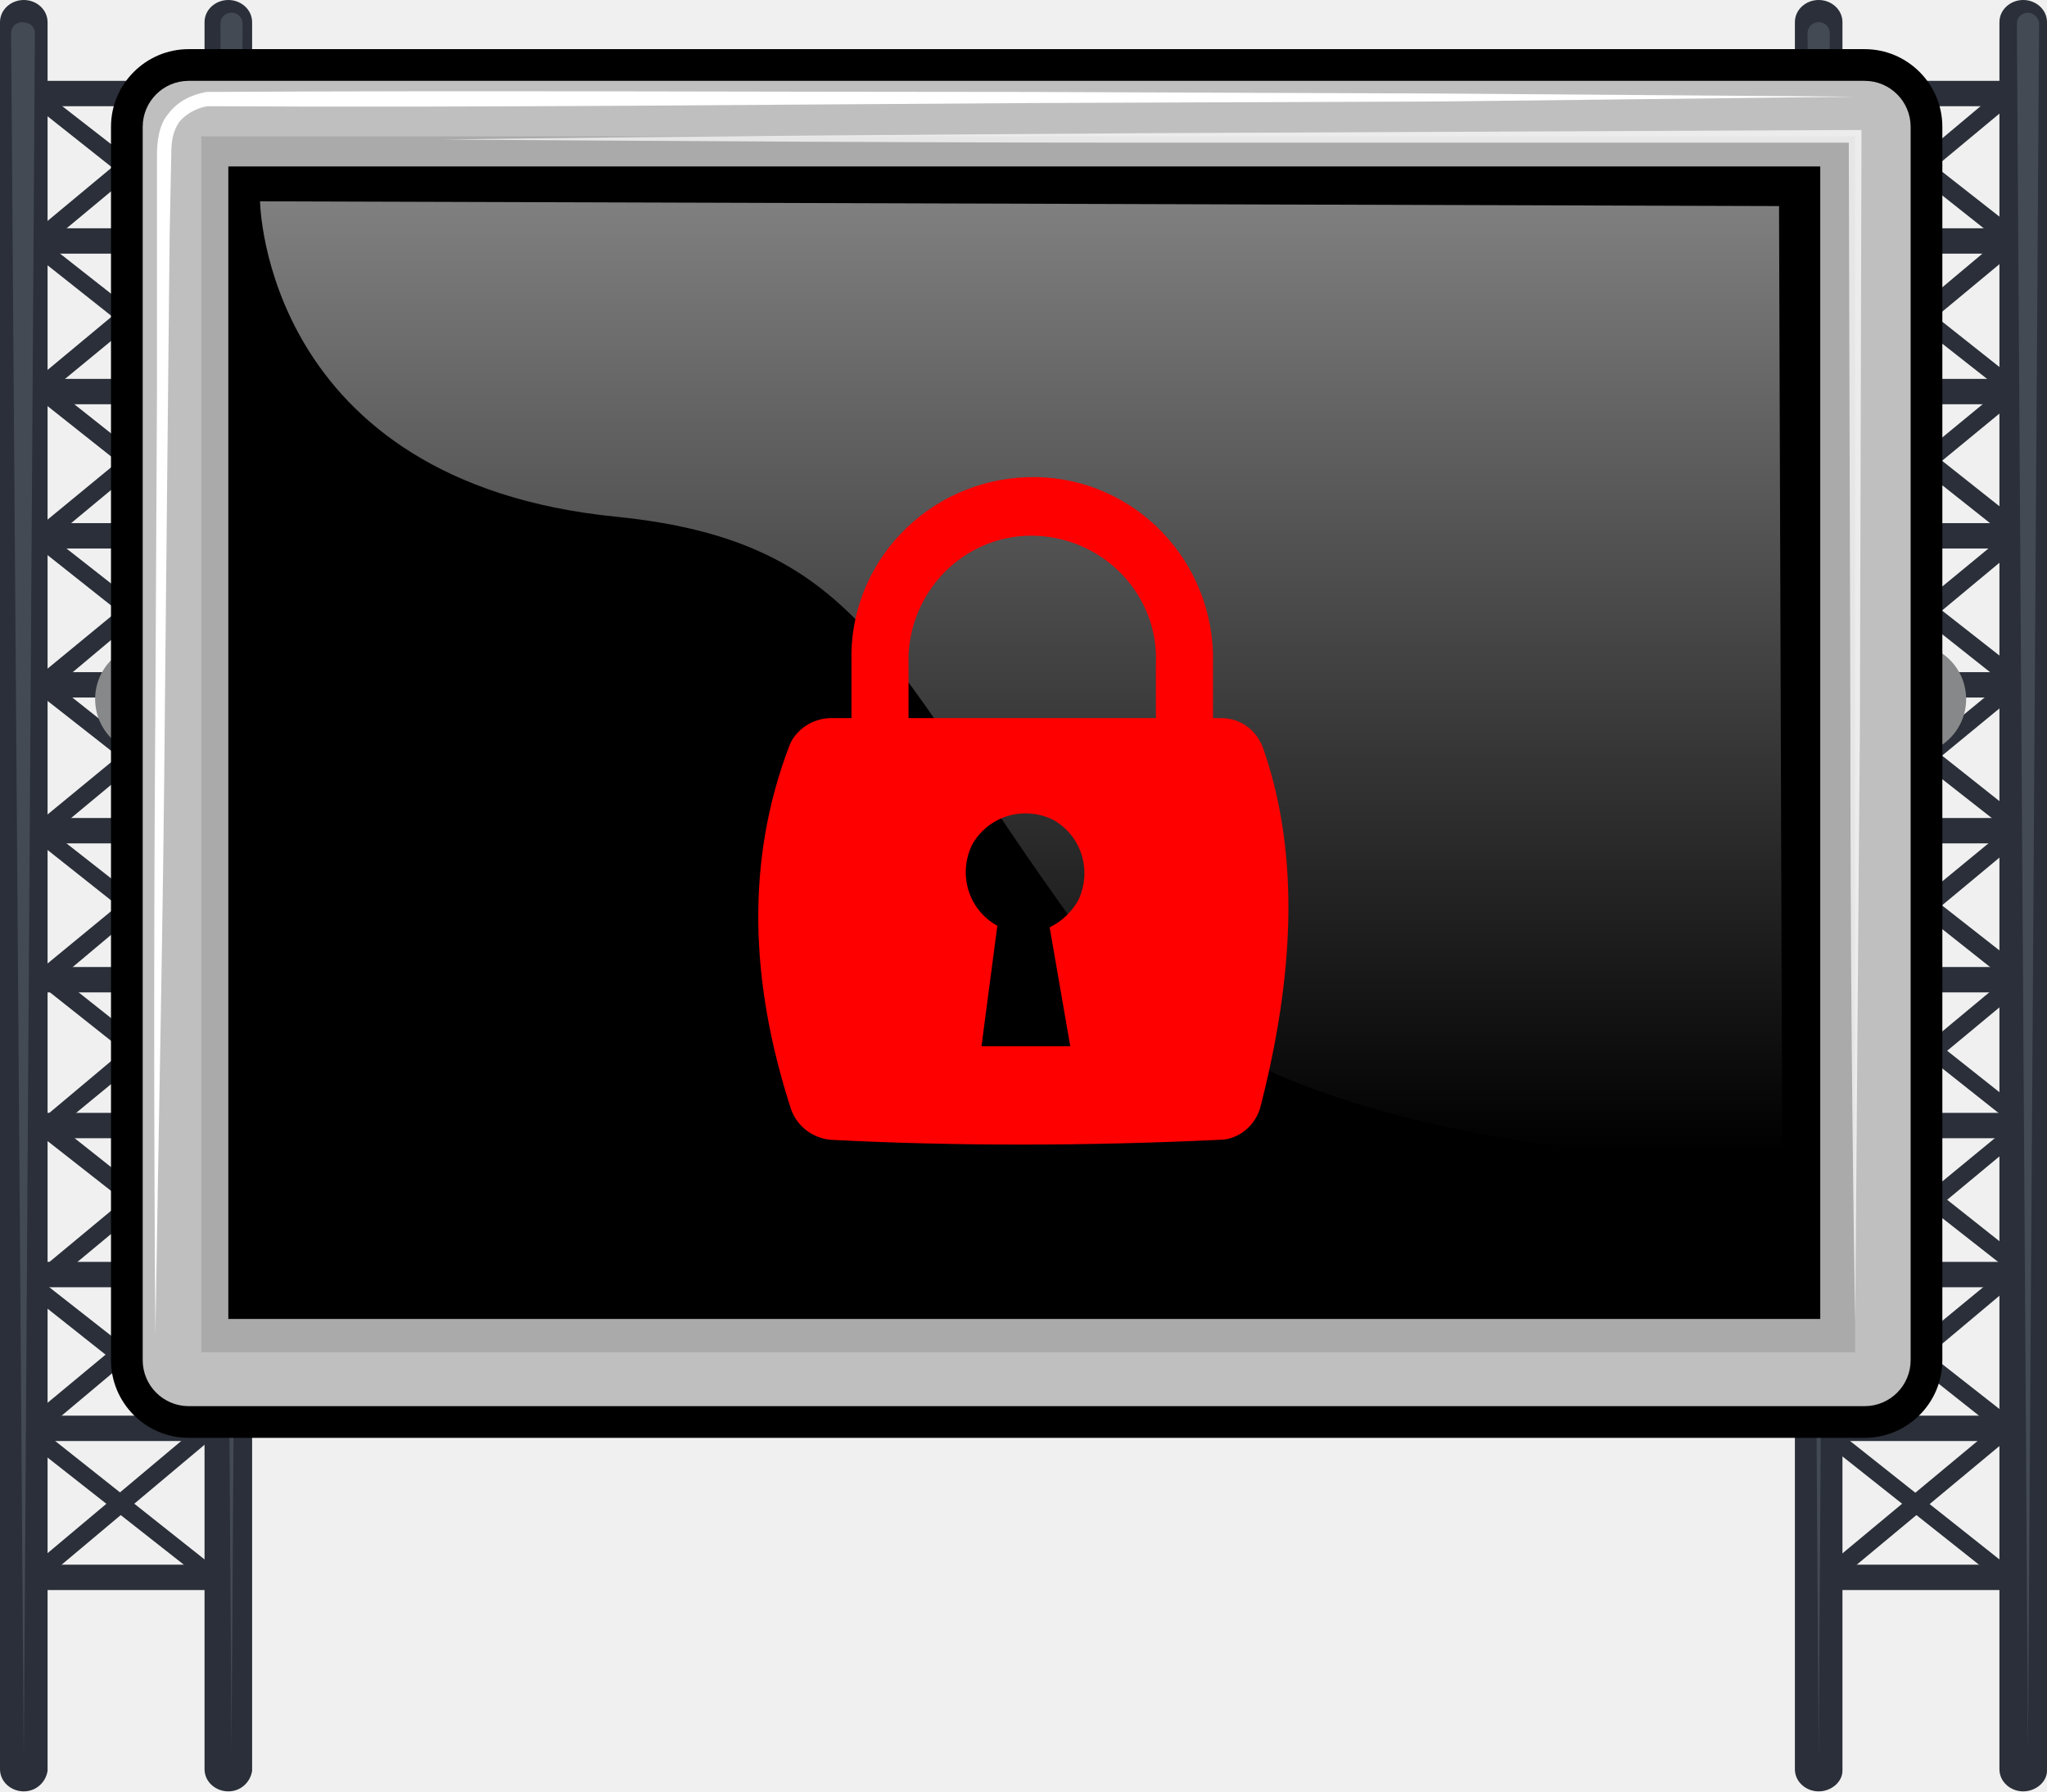
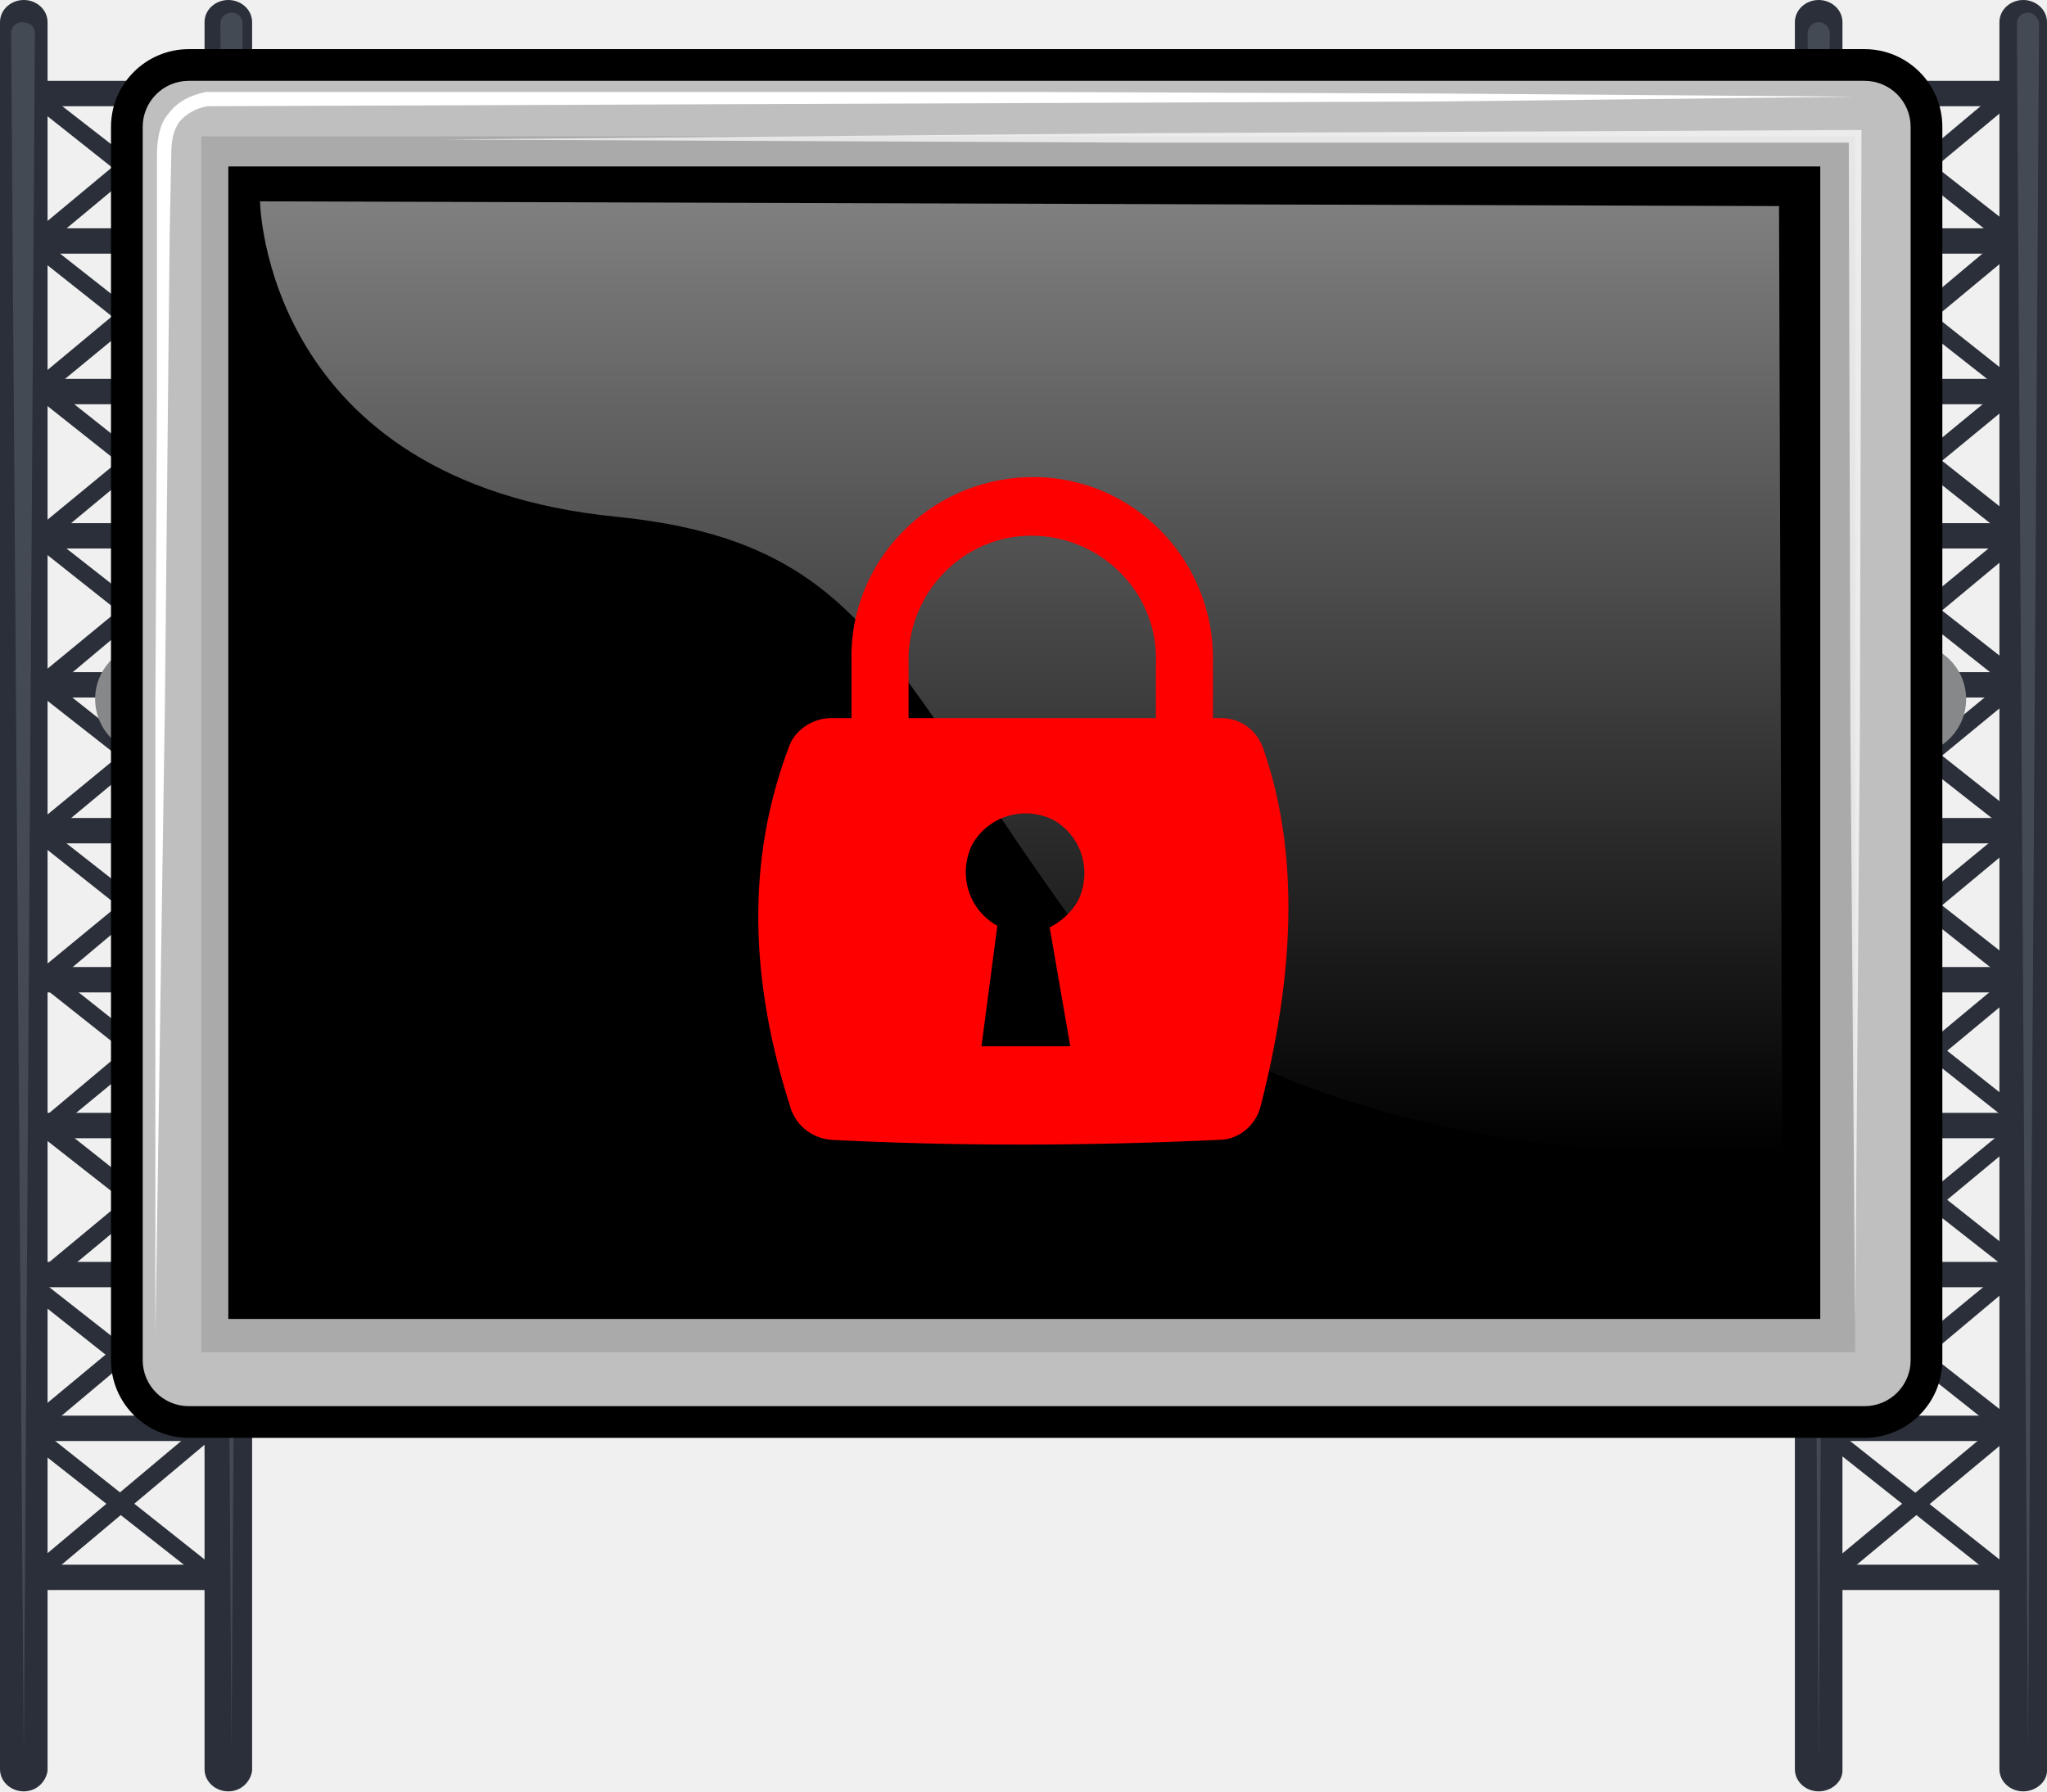
- <svg xmlns="http://www.w3.org/2000/svg" version="1.1" id="Layer_1" x="0px" y="0px" viewBox="0 0 129.1 113" style="enable-background:new 0 0 129.1 113;" xml:space="preserve">
-   <style type="text/css">
- 	.st0{fill:#2A2F39;}
- 	.st1{fill:#444A53;}
- 	.st2{fill:#878889;}
- 	.st3{fill:#BFBFBF;}
- 	.st4{fill:#AAAAAA;}
- 	.st5{fill:url(#SVGID_1_);}
- 	.st6{fill:#FFFFFF;}
- 	.st7{opacity:0.7;fill:#FFFFFF;}
- 	.st8{fill:#FF0000;}
- </style>
-   <g>
-     <g>
-       <g>
-         <path class="st0" d="M114.7,113c-0.8,0-1.5-0.6-1.5-1.4V1.4c0-0.8,0.7-1.4,1.5-1.4c0.8,0,1.5,0.6,1.5,1.4v110.3     C116.2,112.4,115.5,113,114.7,113z" />
-       </g>
-       <g>
-         <path class="st0" d="M127.6,113c-0.8,0-1.5-0.6-1.5-1.4V1.4c0-0.8,0.7-1.4,1.5-1.4s1.5,0.6,1.5,1.4v110.3     C129.1,112.4,128.4,113,127.6,113z" />
-       </g>
-       <g>
-         <rect x="115.1" y="5.1" class="st0" width="11.6" height="1.6" />
-       </g>
-       <g>
-         <rect x="115.3" y="14.4" class="st0" width="11.6" height="1.6" />
-       </g>
-       <g>
-         <polygon class="st0" points="127,15.9 115.4,6.7 116.2,5.9 127.8,15    " />
-       </g>
-       <g>
-         <polygon class="st0" points="115.6,15.9 114.9,15.1 126.1,5.7 126.9,6.5    " />
-       </g>
-       <g>
-         <rect x="115.3" y="23.9" class="st0" width="11.6" height="1.6" />
-       </g>
-       <g>
-         <polygon class="st0" points="127.1,25.3 115.4,16.1 116.2,15.3 127.8,24.5    " />
-       </g>
-       <g>
-         <polygon class="st0" points="115.7,25.3 114.9,24.5 126.1,15.1 126.9,16    " />
-       </g>
-       <g>
-         <rect x="115.6" y="33" class="st0" width="11.6" height="1.6" />
-       </g>
-       <g>
-         <polygon class="st0" points="127.4,34.5 115.8,25.3 116.6,24.4 128.2,33.6    " />
-       </g>
-       <g>
-         <polygon class="st0" points="116,34.4 115.2,33.6 126.5,24.3 127.3,25.1    " />
-       </g>
-       <g>
-         <rect x="115.6" y="42.4" class="st0" width="11.6" height="1.6" />
-       </g>
-       <g>
-         <polygon class="st0" points="127.4,43.9 115.8,34.7 116.6,33.9 128.2,43    " />
-       </g>
-       <g>
-         <polygon class="st0" points="116,43.9 115.2,43 126.5,33.7 127.3,34.5    " />
-       </g>
-       <g>
-         <rect x="115.6" y="51.6" class="st0" width="11.6" height="1.6" />
-       </g>
-       <g>
-         <polygon class="st0" points="127.4,53 115.8,43.9 116.6,43 128.2,52.2    " />
-       </g>
-       <g>
-         <polygon class="st0" points="116,53 115.2,52.2 126.5,42.9 127.3,43.7    " />
-       </g>
-       <g>
-         <rect x="115.6" y="61" class="st0" width="11.6" height="1.6" />
-       </g>
-       <g>
-         <polygon class="st0" points="127.4,62.5 115.8,53.3 116.6,52.5 128.2,61.6    " />
-       </g>
-       <g>
-         <polygon class="st0" points="116,62.5 115.2,61.6 126.5,52.3 127.3,53.1    " />
-       </g>
-       <g>
-         <rect x="116" y="70.2" class="st0" width="11.6" height="1.6" />
-       </g>
-       <g>
-         <polygon class="st0" points="127.8,71.6 116.2,62.4 116.9,61.6 128.5,70.8    " />
-       </g>
-       <g>
-         <polygon class="st0" points="116.4,71.6 115.6,70.8 126.9,61.4 127.6,62.3    " />
-       </g>
-       <g>
-         <rect x="116" y="79.6" class="st0" width="11.6" height="1.6" />
-       </g>
-       <g>
-         <polygon class="st0" points="127.8,81 116.2,71.9 116.9,71 128.5,80.2    " />
-       </g>
-       <g>
-         <polygon class="st0" points="116.4,81 115.6,80.2 126.9,70.9 127.6,71.7    " />
-       </g>
-       <g>
-         <rect x="114.9" y="89.3" class="st0" width="11.6" height="1.6" />
-       </g>
-       <g>
-         <polygon class="st0" points="126.7,90.8 115.1,81.6 115.8,80.8 127.4,89.9    " />
-       </g>
-       <g>
-         <polygon class="st0" points="115.3,90.8 114.5,89.9 125.8,80.6 126.5,81.4    " />
-       </g>
-       <g>
-         <rect x="114.9" y="98.7" class="st0" width="11.6" height="1.6" />
-       </g>
-       <g>
-         <polygon class="st0" points="126.7,100.2 115.1,91 115.8,90.2 127.4,99.4    " />
-       </g>
-       <g>
-         <polygon class="st0" points="115.3,100.2 114.5,99.4 125.8,90 126.6,90.8    " />
-       </g>
-       <path class="st1" d="M115.4,2.1l-0.7,109L114,2.1c0-0.4,0.3-0.7,0.7-0.7C115.1,1.4,115.4,1.7,115.4,2.1L115.4,2.1z" />
-       <path class="st1" d="M128.6,1.5l-0.7,109l-0.7-109c0-0.4,0.3-0.7,0.7-0.7C128.2,0.8,128.6,1.1,128.6,1.5L128.6,1.5z" />
-     </g>
-     <circle class="st2" cx="120.5" cy="44.1" r="3.5" />
-     <g>
-       <g>
-         <path class="st0" d="M1.5,113c-0.8,0-1.5-0.6-1.5-1.4V1.4C0,0.6,0.7,0,1.5,0s1.5,0.6,1.5,1.4v110.3C2.9,112.4,2.3,113,1.5,113z" />
-       </g>
-       <g>
-         <path class="st0" d="M14.4,113c-0.8,0-1.5-0.6-1.5-1.4V1.4c0-0.8,0.7-1.4,1.5-1.4s1.5,0.6,1.5,1.4v110.3     C15.8,112.4,15.2,113,14.4,113z" />
-       </g>
-       <g>
-         <rect x="1.8" y="5.1" class="st0" width="11.6" height="1.6" />
-       </g>
-       <g>
-         <rect x="2" y="14.4" class="st0" width="11.6" height="1.6" />
-       </g>
-       <g>
-         <polygon class="st0" points="13.8,15.9 2.2,6.7 2.9,5.9 14.6,15    " />
-       </g>
-       <g>
-         <polygon class="st0" points="2.4,15.9 1.6,15.1 12.9,5.7 13.7,6.5    " />
-       </g>
-       <g>
-         <rect x="2" y="23.9" class="st0" width="11.6" height="1.6" />
-       </g>
-       <g>
-         <polygon class="st0" points="13.8,25.3 2.2,16.1 2.9,15.3 14.6,24.5    " />
-       </g>
-       <g>
-         <polygon class="st0" points="2.4,25.3 1.6,24.5 12.9,15.1 13.7,16    " />
-       </g>
-       <g>
-         <rect x="2.4" y="33" class="st0" width="11.6" height="1.6" />
-       </g>
-       <g>
-         <polygon class="st0" points="14.2,34.5 2.6,25.3 3.3,24.4 14.9,33.6    " />
-       </g>
-       <g>
-         <polygon class="st0" points="2.8,34.4 2,33.6 13.3,24.3 14,25.1    " />
-       </g>
-       <g>
-         <rect x="2.4" y="42.4" class="st0" width="11.6" height="1.6" />
-       </g>
-       <g>
-         <polygon class="st0" points="14.2,43.9 2.6,34.7 3.3,33.9 14.9,43    " />
-       </g>
-       <g>
-         <polygon class="st0" points="2.8,43.9 2,43 13.3,33.7 14,34.5    " />
-       </g>
-       <g>
-         <rect x="2.4" y="51.6" class="st0" width="11.6" height="1.6" />
-       </g>
-       <g>
-         <polygon class="st0" points="14.2,53 2.6,43.9 3.3,43 14.9,52.2    " />
-       </g>
-       <g>
-         <polygon class="st0" points="2.8,53 2,52.2 13.3,42.9 14,43.7    " />
-       </g>
-       <g>
-         <rect x="2.4" y="61" class="st0" width="11.6" height="1.6" />
-       </g>
-       <g>
-         <polygon class="st0" points="14.2,62.5 2.6,53.3 3.3,52.5 14.9,61.6    " />
-       </g>
-       <g>
-         <polygon class="st0" points="2.8,62.5 2,61.6 13.3,52.3 14,53.1    " />
-       </g>
-       <g>
-         <rect x="2.8" y="70.2" class="st0" width="11.6" height="1.6" />
-       </g>
-       <g>
-         <polygon class="st0" points="14.5,71.6 2.9,62.4 3.7,61.6 15.3,70.8    " />
-       </g>
-       <g>
-         <polygon class="st0" points="3.1,71.6 2.4,70.8 13.6,61.4 14.4,62.3    " />
-       </g>
-       <g>
-         <rect x="2.8" y="79.6" class="st0" width="11.6" height="1.6" />
-       </g>
-       <g>
-         <polygon class="st0" points="14.5,81 2.9,71.9 3.7,71 15.3,80.2    " />
-       </g>
-       <g>
-         <polygon class="st0" points="3.2,81 2.4,80.2 13.6,70.9 14.4,71.7    " />
-       </g>
-       <g>
-         <rect x="1.7" y="89.3" class="st0" width="11.6" height="1.6" />
-       </g>
-       <g>
-         <polygon class="st0" points="13.4,90.8 1.8,81.6 2.6,80.8 14.2,89.9    " />
-       </g>
-       <g>
-         <polygon class="st0" points="2.1,90.8 1.3,89.9 12.5,80.6 13.3,81.4    " />
-       </g>
-       <g>
-         <rect x="1.7" y="98.7" class="st0" width="11.6" height="1.6" />
-       </g>
-       <g>
-         <polygon class="st0" points="13.5,100.2 1.8,91 2.6,90.2 14.2,99.4    " />
-       </g>
-       <g>
-         <polygon class="st0" points="2.1,100.2 1.3,99.4 12.5,90 13.3,90.8    " />
-       </g>
-       <path class="st1" d="M2.2,2.1L1.5,111L0.7,2.1c0-0.4,0.3-0.7,0.7-0.7C1.9,1.4,2.2,1.7,2.2,2.1L2.2,2.1z" />
-       <path class="st1" d="M15.3,1.5l-0.7,109l-0.7-109c0-0.4,0.3-0.7,0.7-0.7C15,0.8,15.3,1.1,15.3,1.5L15.3,1.5z" />
-     </g>
-     <circle class="st2" cx="9.5" cy="44.1" r="3.5" />
-     <g>
-       <path class="st3" d="M11.9,89.7C9.7,89.7,8,88,8,85.8V8c0-2.2,1.8-3.9,3.9-3.9h105.7c2.2,0,3.9,1.8,3.9,3.9v77.8    c0,2.2-1.8,3.9-3.9,3.9H11.9z" />
-       <path d="M117.6,5.1c1.6,0,2.9,1.3,2.9,2.9v77.8c0,1.6-1.3,2.9-2.9,2.9H11.9c-1.6,0-2.9-1.3-2.9-2.9V8c0-1.6,1.3-2.9,2.9-2.9H117.6     M117.6,3.1H11.9C9.2,3.1,7,5.3,7,8v77.8c0,2.7,2.2,4.9,4.9,4.9h105.7c2.7,0,4.9-2.2,4.9-4.9V8C122.5,5.3,120.3,3.1,117.6,3.1    L117.6,3.1z" />
-     </g>
-     <rect x="12.7" y="8.6" class="st4" width="104.3" height="76.7" />
-     <rect x="14.4" y="10.5" width="100.4" height="72.7" />
-     <linearGradient id="SVGID_1_" gradientUnits="userSpaceOnUse" x1="64.394" y1="73.059" x2="64.394" y2="12.683">
-       <stop offset="4.618227e-03" style="stop-color:#FFFFFF;stop-opacity:0" />
-       <stop offset="1" style="stop-color:#FFFFFF;stop-opacity:0.5" />
-     </linearGradient>
-     <path class="st5" d="M16.4,12.7l95.8,0.3l0.2,60c0,0-32.8,1.5-44.6-14.7S54.6,34.2,38.9,32.6C16.6,30.4,16.4,12.7,16.4,12.7z" />
-     <path class="st6" d="M117,6.1L91,6.4L65,6.5C47.7,6.6,30.3,6.8,13,6.7l0.1,0c-0.7,0.1-1.4,0.5-1.8,1c-0.4,0.6-0.5,1.2-0.5,2.1   l-0.1,5l-0.1,9.9l-0.2,19.8C10.3,57.7,10,71,9.8,84.2C9.7,71,9.7,57.7,9.8,44.5l0.1-19.8l0-9.9l0-5c0-0.8,0.1-1.9,0.7-2.6   C11.2,6.4,12,6,13,5.8l0,0l0,0c17.3-0.1,34.6,0,52,0l26,0.1L117,6.1z" />
-     <path class="st7" d="M117,8.2L72.4,8.4C57.6,8.5,42.7,8.6,27.9,8.8C42.7,8.9,57.6,9,72.4,9l44.2,0l0.1,37c0,12.5,0.1,24.9,0.3,37.4   c0.1-12.5,0.2-24.9,0.3-37.4l0.1-37.4l0-0.4L117,8.2z" />
+ <svg xmlns="http://www.w3.org/2000/svg" viewBox="0 0 129.1 113">
+   <g fill="#2a2f39">
+     <path d="M114.7 113c-.8 0-1.5-.6-1.5-1.4V1.4c0-.8.7-1.4 1.5-1.4s1.5.6 1.5 1.4v110.3c0 .7-.7 1.3-1.5 1.3zm12.9 0c-.8 0-1.5-.6-1.5-1.4V1.4c0-.8.7-1.4 1.5-1.4s1.5.6 1.5 1.4v110.3c0 .7-.7 1.3-1.5 1.3z" />
+     <path d="M115.1 5.1h11.6v1.6h-11.6zm.2 9.3h11.6V16h-11.6z" />
+     <path d="M127 15.9l-11.6-9.2.8-.8 11.6 9.1z" />
+     <path d="M115.6 15.9l-.7-.8 11.2-9.4.8.8zm-.3 8h11.6v1.6h-11.6z" />
+     <path d="M127.1 25.3l-11.7-9.2.8-.8 11.6 9.2z" />
+     <path d="M115.7 25.3l-.8-.8 11.2-9.4.8.9zm-.1 7.7h11.6v1.6h-11.6z" />
+     <path d="M127.4 34.5l-11.6-9.2.8-.9 11.6 9.2z" />
+     <path d="M116 34.4l-.8-.8 11.3-9.3.8.8zm-.4 8h11.6V44h-11.6z" />
+     <path d="M127.4 43.9l-11.6-9.2.8-.8 11.6 9.1z" />
+     <path d="M116 43.9l-.8-.9 11.3-9.3.8.8zm-.4 7.7h11.6v1.6h-11.6z" />
+     <path d="M127.4 53l-11.6-9.1.8-.9 11.6 9.2z" />
+     <path d="M116 53l-.8-.8 11.3-9.3.8.8zm-.4 8h11.6v1.6h-11.6z" />
+     <path d="M127.4 62.5l-11.6-9.2.8-.8 11.6 9.1z" />
+     <path d="M116 62.5l-.8-.9 11.3-9.3.8.8zm0 7.7h11.6v1.6H116z" />
+     <path d="M127.8 71.6l-11.6-9.2.7-.8 11.6 9.2z" />
+     <path d="M116.4 71.6l-.8-.8 11.3-9.4.7.9zm-.4 8h11.6v1.6H116z" />
+     <path d="M127.8 81l-11.6-9.1.7-.9 11.6 9.2z" />
+     <path d="M116.4 81l-.8-.8 11.3-9.3.7.8zm-1.5 8.3h11.6v1.6h-11.6z" />
+     <path d="M126.7 90.8l-11.6-9.2.7-.8 11.6 9.1z" />
+     <path d="M115.3 90.8l-.8-.9 11.3-9.3.7.8zm-.4 7.9h11.6v1.6h-11.6z" />
+     <path d="M126.7 100.2L115.1 91l.7-.8 11.6 9.2z" />
+     <path d="M115.3 100.2l-.8-.8 11.3-9.4.8.8z" />
  </g>
-   <g>
-     <path class="st8" d="M79.7,47.3c-0.4-1.2-1.4-2-2.7-2H52.4c-1.1,0-2.2,0.7-2.6,1.7c-2.8,7.3-2.5,15,0.1,23c0.4,1.1,1.4,1.8,2.5,1.9   c7.8,0.4,16,0.4,24.5,0c1.2,0,2.3-0.9,2.6-2.1C81.6,61.6,82,54,79.7,47.3z M67.5,66h-5.6l1-7.6c-1.8-1-2.5-3.2-1.6-5.1   c1-1.8,3.2-2.5,5.1-1.6c1.8,1,2.5,3.2,1.6,5.1c-0.4,0.7-1,1.3-1.8,1.7L67.5,66z" />
-     <path class="st8" d="M57.2,64.8c-0.6,0-1.1-0.3-1.5-0.8c-1.3-1.9-2-4.1-2-6.5V41.8c-0.2-6.3,4.8-11.5,11.1-11.7   c6.3-0.2,11.5,4.8,11.7,11.1c0,0.2,0,0.5,0,0.7v3.7c-0.1,1-0.9,1.7-1.9,1.7c-0.9-0.1-1.6-0.8-1.7-1.7v-3.7c0.2-4.3-3.2-7.9-7.5-8.1   s-7.9,3.2-8.1,7.5c0,0.2,0,0.4,0,0.6v15.7c0,1.6,0.5,3.1,1.4,4.4c0.6,0.8,0.4,1.9-0.4,2.5C57.9,64.7,57.5,64.8,57.2,64.8z" />
+   <path d="M115.4 2.1l-.7 109-.7-109a.7.7 0 1 1 1.4 0h0zm13.2-.6l-.7 109-.7-109a.68.68 0 0 1 .7-.7c.3 0 .7.3.7.7h0z" fill="#444a53" />
+   <circle cx="120.5" cy="44.1" r="3.5" fill="#878889" />
+   <g fill="#2a2f39">
+     <path d="M1.5 113c-.8 0-1.5-.6-1.5-1.4V1.4C0 .6.7 0 1.5 0S3 .6 3 1.4v110.3c-.1.7-.7 1.3-1.5 1.3zm12.9 0c-.8 0-1.5-.6-1.5-1.4V1.4c0-.8.7-1.4 1.5-1.4s1.5.6 1.5 1.4v110.3c-.1.7-.7 1.3-1.5 1.3z" />
+     <path d="M1.8 5.1h11.6v1.6H1.8zm.2 9.3h11.6V16H2z" />
+     <path d="M13.8 15.9L2.2 6.7l.7-.8L14.6 15z" />
+     <path d="M2.4 15.9l-.8-.8 11.3-9.4.8.8zm-.4 8h11.6v1.6H2z" />
+     <path d="M13.8 25.3L2.2 16.1l.7-.8 11.7 9.2z" />
+     <path d="M2.4 25.3l-.8-.8 11.3-9.4.8.9zm0 7.7H14v1.6H2.4z" />
+     <path d="M14.2 34.5L2.6 25.3l.7-.9 11.6 9.2z" />
+     <path d="M2.8 34.4l-.8-.8 11.3-9.3.7.8zm-.4 8H14V44H2.4z" />
+     <path d="M14.2 43.9L2.6 34.7l.7-.8L14.9 43z" />
+     <path d="M2.8 43.9L2 43l11.3-9.3.7.8zm-.4 7.7H14v1.6H2.4z" />
+     <path d="M14.2 53L2.6 43.9l.7-.9 11.6 9.2z" />
+     <path d="M2.8 53l-.8-.8 11.3-9.3.7.8zm-.4 8H14v1.6H2.4z" />
+     <path d="M14.2 62.5L2.6 53.3l.7-.8 11.6 9.1z" />
+     <path d="M2.8 62.5l-.8-.9 11.3-9.3.7.8zm0 7.7h11.6v1.6H2.8z" />
+     <path d="M14.5 71.6L2.9 62.4l.8-.8 11.6 9.2z" />
+     <path d="M3.1 71.6l-.7-.8 11.2-9.4.8.9zm-.3 8h11.6v1.6H2.8z" />
+     <path d="M14.5 81L2.9 71.9l.8-.9 11.6 9.2z" />
+     <path d="M3.2 81l-.8-.8 11.2-9.3.8.8zm-1.5 8.3h11.6v1.6H1.7z" />
+     <path d="M13.4 90.8L1.8 81.6l.8-.8 11.6 9.1z" />
+     <path d="M2.1 90.8l-.8-.9 11.2-9.3.8.8zm-.4 7.9h11.6v1.6H1.7z" />
+     <path d="M13.5 100.2L1.8 91l.8-.8 11.6 9.2z" />
+     <path d="M2.1 100.2l-.8-.8L12.5 90l.8.8z" />
+   </g>
+   <path d="M2.2 2.1L1.5 111 .7 2.1a.68.68 0 0 1 .7-.7c.5 0 .8.3.8.7h0zm13.1-.6l-.7 109-.7-109a.68.68 0 0 1 .7-.7.68.68 0 0 1 .7.7h0z" fill="#444a53" />
+   <circle cx="9.5" cy="44.1" r="3.5" fill="#878889" />
+   <path d="M11.9 89.7A3.84 3.84 0 0 1 8 85.8V8c0-2.2 1.8-3.9 3.9-3.9h105.7c2.2 0 3.9 1.8 3.9 3.9v77.8c0 2.2-1.8 3.9-3.9 3.9H11.9z" fill="#bfbfbf" />
+   <path d="M117.6 5.1c1.6 0 2.9 1.3 2.9 2.9v77.8c0 1.6-1.3 2.9-2.9 2.9H11.9c-1.6 0-2.9-1.3-2.9-2.9V8c0-1.6 1.3-2.9 2.9-2.9h105.7m0-2H11.9A4.91 4.91 0 0 0 7 8v77.8a4.91 4.91 0 0 0 4.9 4.9h105.7a4.91 4.91 0 0 0 4.9-4.9V8a4.91 4.91 0 0 0-4.9-4.9h0z" />
+   <path d="M12.7 8.6H117v76.7H12.7z" fill="#aaa" />
+   <path d="M14.4 10.5h100.4v72.7H14.4z" />
+   <linearGradient id="A" gradientUnits="userSpaceOnUse" x1="64.394" y1="73.059" x2="64.394" y2="12.683">
+     <stop offset=".005" stop-color="#fff" stop-opacity="0" />
+     <stop offset="1" stop-color="#fff" stop-opacity=".5" />
+   </linearGradient>
+   <path d="M16.4 12.7l95.8.3.2 60s-32.8 1.5-44.6-14.7-13.2-24.1-28.9-25.7c-22.3-2.2-22.5-19.9-22.5-19.9z" fill="url(#A)" />
+   <g fill="#fff">
+     <path d="M117 6.1l-26 .3-77.9.3c-.7.1-1.4.5-1.8 1-.4.6-.5 1.2-.5 2.1l-.1 5-.3 29.7-.6 39.7V44.5l.1-19.8V9.8c0-.8.1-1.9.7-2.6.6-.8 1.4-1.2 2.4-1.4h52l26 .1 26 .2z" />
+     <path d="M117 8.2l-44.6.2-44.5.4 44.5.2h44.2l.1 37 .3 37.4.3-37.4.1-37.8h-.4z" opacity=".7" />
+   </g>
+   <g fill="red">
+     <path d="M79.7 47.3c-.4-1.2-1.4-2-2.7-2H52.4c-1.1 0-2.2.7-2.6 1.7-2.8 7.3-2.5 15 .1 23 .4 1.1 1.4 1.8 2.5 1.9 7.8.4 16 .4 24.5 0 1.2 0 2.3-.9 2.6-2.1 2.1-8.2 2.5-15.8.2-22.5zM67.5 66h-5.6l1-7.6c-1.8-1-2.5-3.2-1.6-5.1 1-1.8 3.2-2.5 5.1-1.6 1.8 1 2.5 3.2 1.6 5.1-.4.7-1 1.3-1.8 1.7l1.3 7.5z" />
+     <path d="M57.2 64.8c-.6 0-1.1-.3-1.5-.8-1.3-1.9-2-4.1-2-6.5V41.8c-.2-6.3 4.8-11.5 11.1-11.7s11.5 4.8 11.7 11.1v4.4a1.86 1.86 0 0 1-1.9 1.7c-.9-.1-1.6-.8-1.7-1.7v-3.7c.2-4.3-3.2-7.9-7.5-8.1s-7.9 3.2-8.1 7.5v16.3c0 1.6.5 3.1 1.4 4.4.6.8.4 1.9-.4 2.5-.4.2-.8.3-1.1.3z" />
  </g>
</svg>
